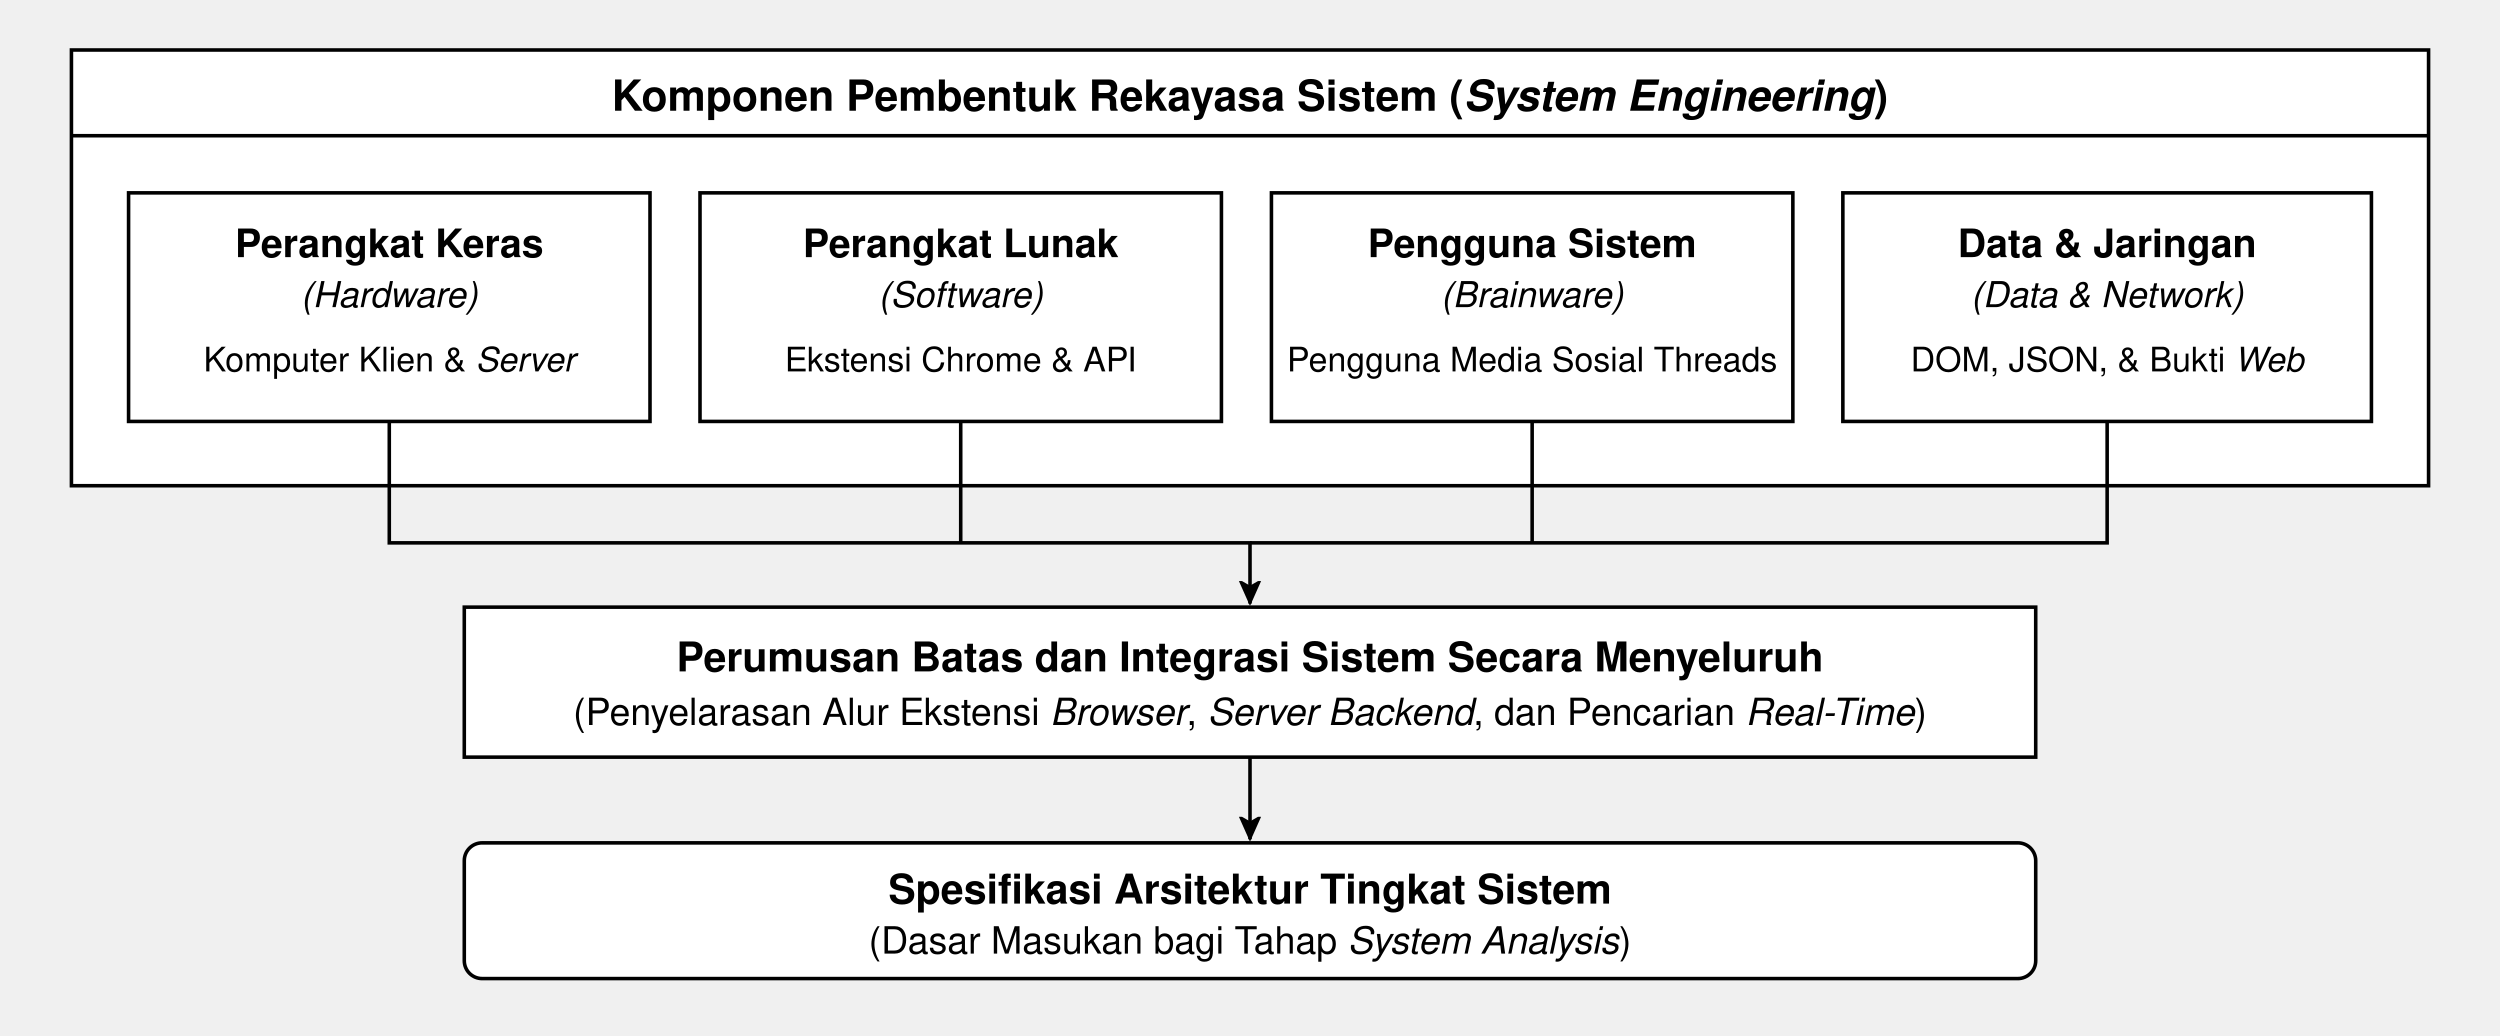
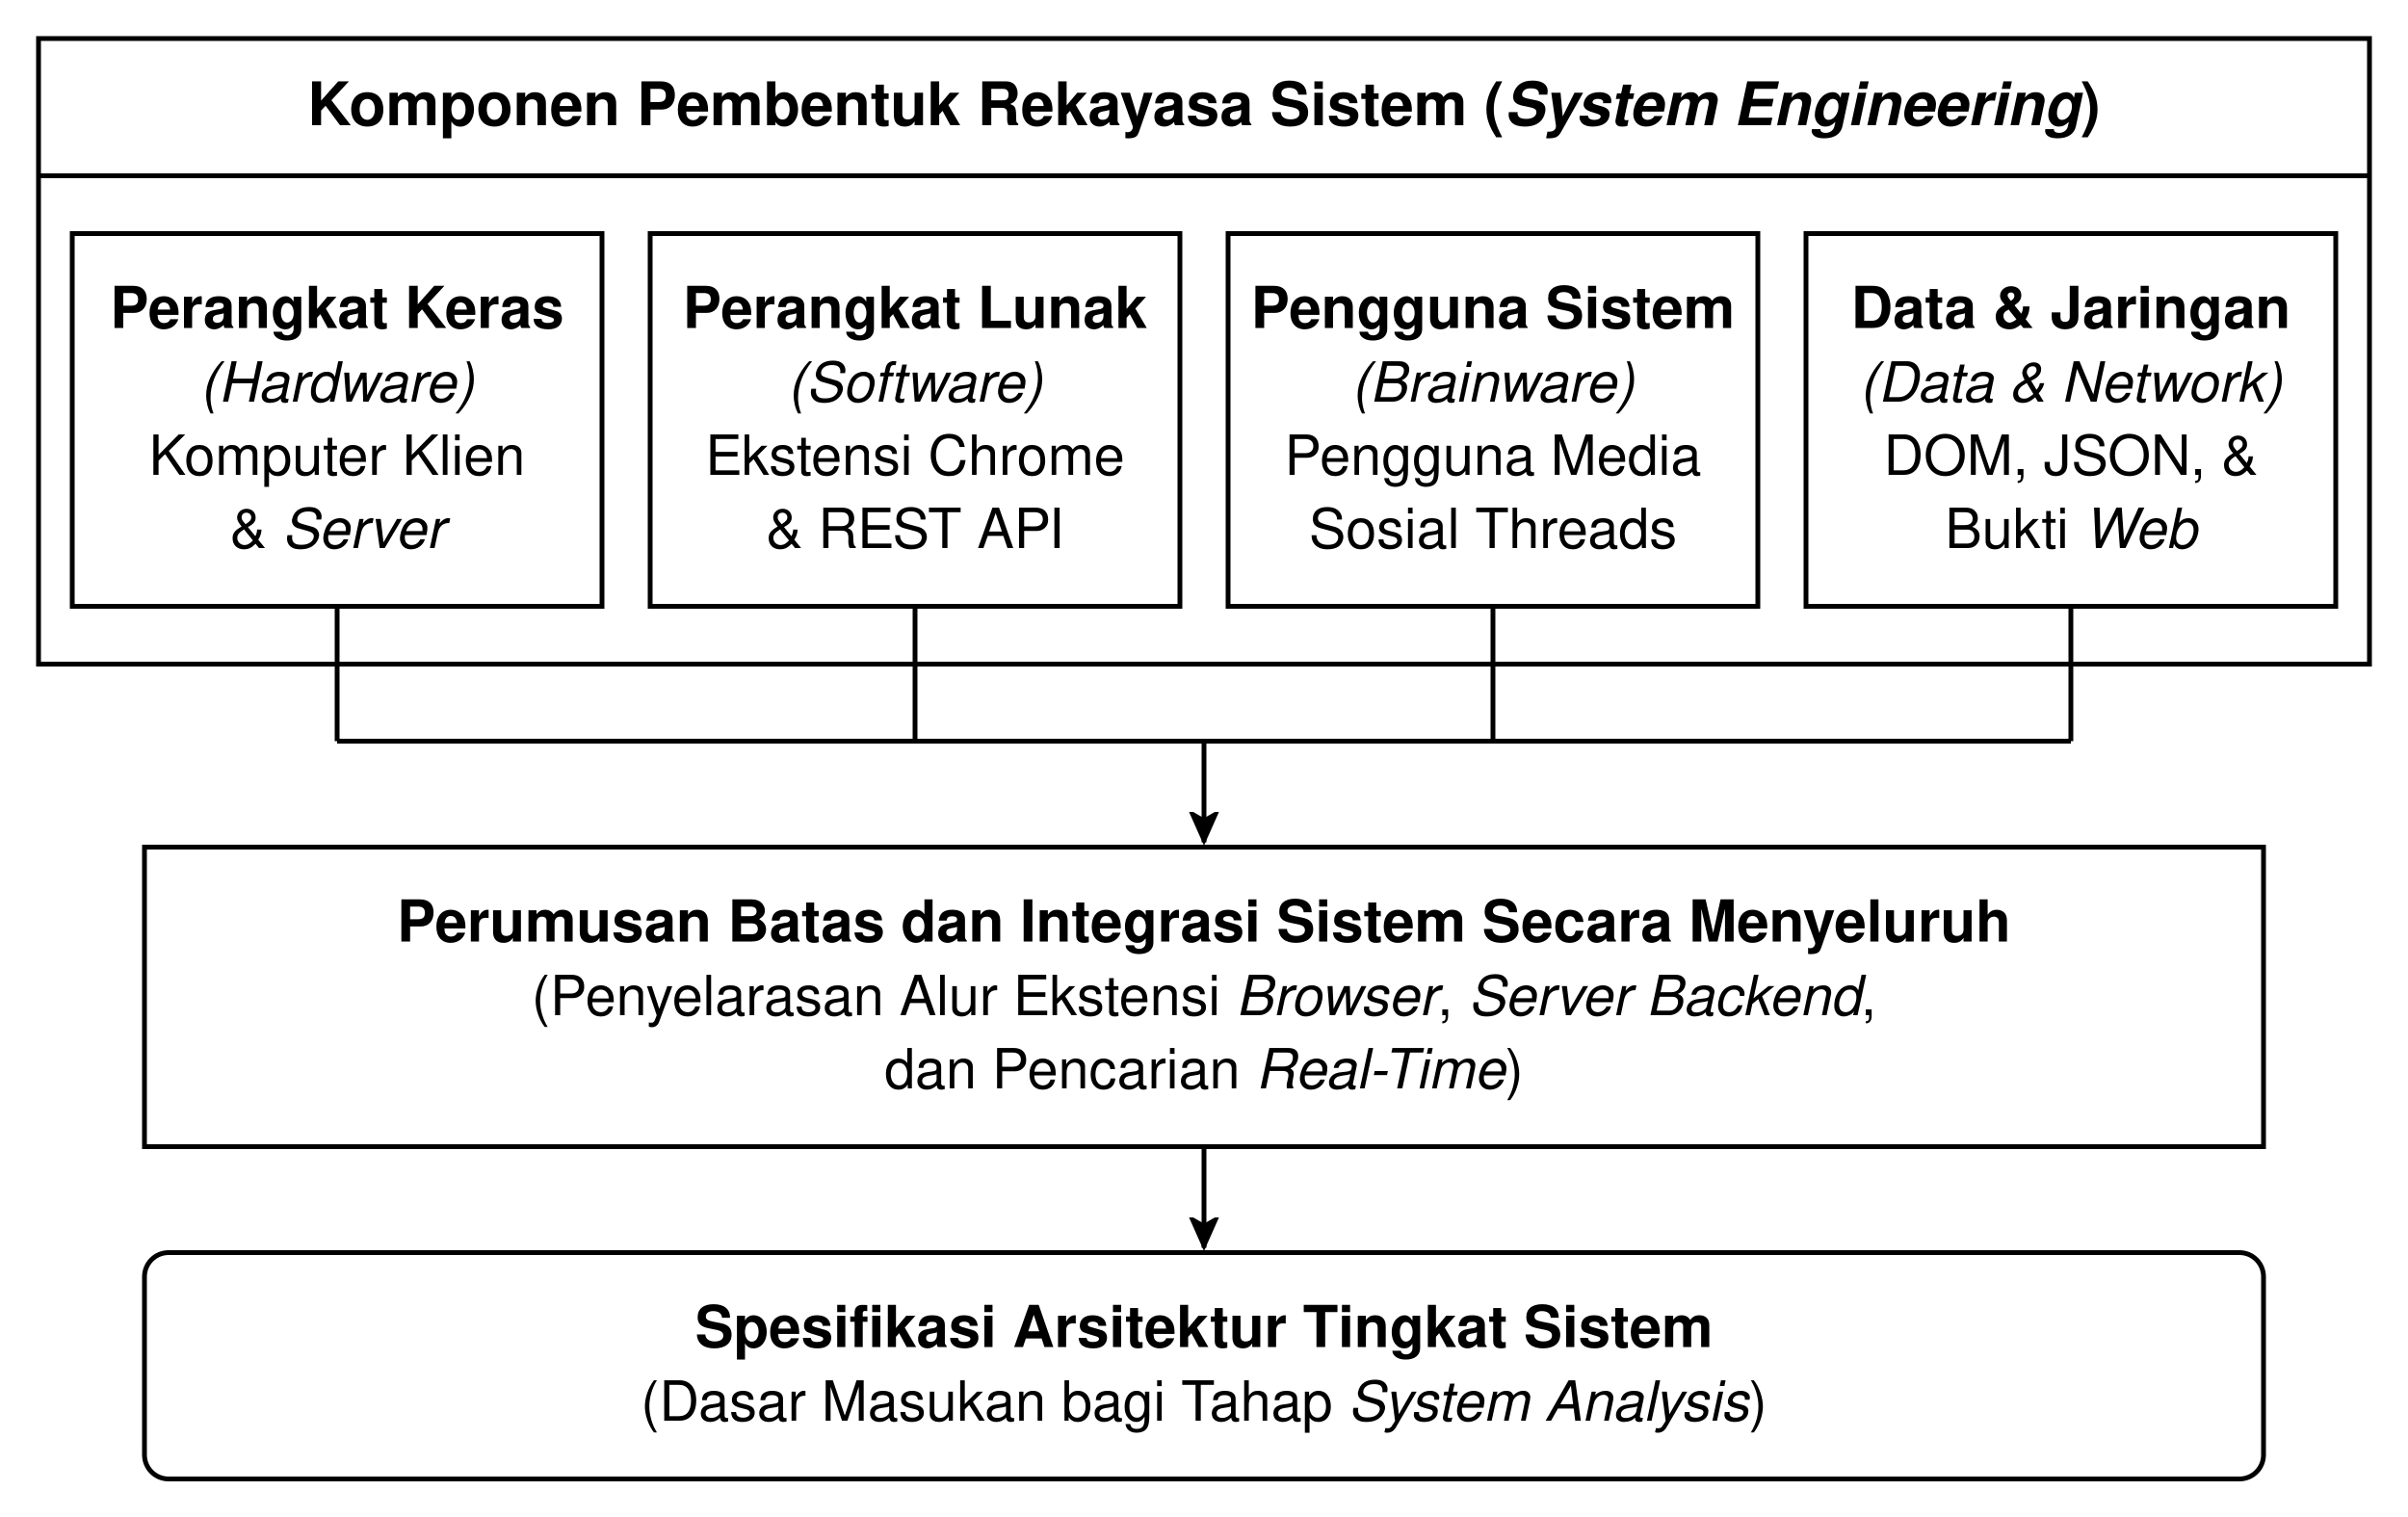
- <svg xmlns="http://www.w3.org/2000/svg" viewBox="0 0 700 290" width="700" height="290" style="background:#ffffff;font-family:Helvetica,Arial,sans-serif;color:#000000;">
+ <svg xmlns="http://www.w3.org/2000/svg" viewBox="0 0 500 315" width="500" height="315" style="background:#ffffff;font-family:Helvetica,Arial,sans-serif;color:#000000;">
  <defs>
    <marker id="classic" viewBox="0 0 10 10" refX="9" refY="5" markerWidth="7" markerHeight="7" orient="auto-start-reverse">
      <path d="M 0 1 L 9 5 L 0 9 L 2.3 5 Z" fill="#000000" stroke="#000000" stroke-width="0.8" />
    </marker>
  </defs>
-   <rect x="20" y="14" width="660" height="122" fill="#ffffff" stroke="#000000" stroke-width="1" />
-   <line x1="20" y1="38" x2="680" y2="38" stroke="#000000" stroke-width="1" />
-   <text x="350" y="31" font-size="12" font-weight="bold" text-anchor="middle" fill="#000000">Komponen Pembentuk Rekayasa Sistem (<tspan font-style="italic">System Engineering</tspan>)</text>
-   <rect x="36" y="54" width="146" height="64" fill="#ffffff" stroke="#000000" stroke-width="1" />
-   <text x="109" y="72" font-size="11" font-weight="bold" text-anchor="middle" fill="#000000">Perangkat Keras</text>
-   <text x="109" y="86" font-size="10" font-style="italic" text-anchor="middle" fill="#000000">(Hardware)</text>
-   <text x="109" y="104" font-size="9.5" text-anchor="middle" fill="#000000">Komputer Klien &amp; <tspan font-style="italic">Server</tspan>
+   <rect x="0" y="0" width="500" height="315" fill="#ffffff" />
+   <rect x="8" y="8" width="484" height="129.9" fill="#ffffff" stroke="#000000" stroke-width="1" />
+   <line x1="8" y1="36.5" x2="492" y2="36.5" stroke="#000000" stroke-width="1" />
+   <text x="250.0" y="26.0" font-size="12.5" font-weight="bold" text-anchor="middle" fill="#000000">Komponen Pembentuk Rekayasa Sistem (<tspan font-style="italic">System Engineering</tspan>)</text>
+   <rect x="15" y="48.5" width="110" height="77.4" fill="#ffffff" stroke="#000000" stroke-width="1" />
+   <text x="70.0" y="68.1" font-size="12" font-weight="bold" text-anchor="middle" fill="#000000">Perangkat Keras</text>
+   <text x="70.0" y="83.4" font-size="11.5" text-anchor="middle" fill="#000000">
+     <tspan font-style="italic">(Hardware)</tspan>
  </text>
-   <rect x="196" y="54" width="146" height="64" fill="#ffffff" stroke="#000000" stroke-width="1" />
-   <text x="269" y="72" font-size="11" font-weight="bold" text-anchor="middle" fill="#000000">Perangkat Lunak</text>
-   <text x="269" y="86" font-size="10" font-style="italic" text-anchor="middle" fill="#000000">(Software)</text>
-   <text x="269" y="104" font-size="9.5" text-anchor="middle" fill="#000000">Ekstensi Chrome &amp; API</text>
-   <rect x="356" y="54" width="146" height="64" fill="#ffffff" stroke="#000000" stroke-width="1" />
-   <text x="429" y="72" font-size="11" font-weight="bold" text-anchor="middle" fill="#000000">Pengguna Sistem</text>
-   <text x="429" y="86" font-size="10" font-style="italic" text-anchor="middle" fill="#000000">(Brainware)</text>
-   <text x="429" y="104" font-size="9.5" text-anchor="middle" fill="#000000">Pengguna Media Sosial Threads</text>
-   <rect x="516" y="54" width="148" height="64" fill="#ffffff" stroke="#000000" stroke-width="1" />
-   <text x="590" y="72" font-size="11" font-weight="bold" text-anchor="middle" fill="#000000">Data &amp; Jaringan</text>
-   <text x="590" y="86" font-size="10" font-style="italic" text-anchor="middle" fill="#000000">(Data &amp; Network)</text>
-   <text x="590" y="104" font-size="9.5" text-anchor="middle" fill="#000000">DOM, JSON, &amp; Bukti <tspan font-style="italic">Web</tspan>
+   <text x="70.0" y="98.6" font-size="11.5" text-anchor="middle" fill="#000000">Komputer Klien</text>
+   <text x="70.0" y="113.8" font-size="11.5" text-anchor="middle" fill="#000000">&amp; <tspan font-style="italic">Server</tspan>
  </text>
-   <path d="M 109 118 L 109 152 L 350 152 L 350 169" fill="none" stroke="#000000" stroke-width="1" marker-end="url(#classic)" />
-   <path d="M 269 118 L 269 152" fill="none" stroke="#000000" stroke-width="1" />
-   <path d="M 429 118 L 429 152" fill="none" stroke="#000000" stroke-width="1" />
-   <path d="M 590 118 L 590 152 L 350 152" fill="none" stroke="#000000" stroke-width="1" />
-   <rect x="130" y="170" width="440" height="42" fill="#ffffff" stroke="#000000" stroke-width="1" />
-   <text x="350" y="188" font-size="11.5" font-weight="bold" text-anchor="middle" fill="#000000">Perumusan Batas dan Integrasi Sistem Secara Menyeluruh</text>
-   <text x="350" y="203" font-size="10.5" text-anchor="middle" fill="#000000">(Penyelarasan Alur Ekstensi <tspan font-style="italic">Browser</tspan>, <tspan font-style="italic">Server Backend</tspan>, dan Pencarian <tspan font-style="italic">Real-Time</tspan>)</text>
-   <line x1="350" y1="212" x2="350" y2="235" stroke="#000000" stroke-width="1" marker-end="url(#classic)" />
-   <rect x="130" y="236" width="440" height="38" rx="5" fill="#ffffff" stroke="#000000" stroke-width="1" />
-   <text x="350" y="253" font-size="11.5" font-weight="bold" text-anchor="middle" fill="#000000">Spesifikasi Arsitektur Tingkat Sistem</text>
-   <text x="350" y="267" font-size="10.5" text-anchor="middle" fill="#000000">(Dasar Masukan bagi Tahap <tspan font-style="italic">System Analysis</tspan>)</text>
+   <rect x="135" y="48.5" width="110" height="77.4" fill="#ffffff" stroke="#000000" stroke-width="1" />
+   <text x="190.0" y="68.1" font-size="12" font-weight="bold" text-anchor="middle" fill="#000000">Perangkat Lunak</text>
+   <text x="190.0" y="83.4" font-size="11.5" text-anchor="middle" fill="#000000">
+     <tspan font-style="italic">(Software)</tspan>
+   </text>
+   <text x="190.0" y="98.6" font-size="11.5" text-anchor="middle" fill="#000000">Ekstensi Chrome</text>
+   <text x="190.0" y="113.8" font-size="11.5" text-anchor="middle" fill="#000000">&amp; REST API</text>
+   <rect x="255" y="48.5" width="110" height="77.4" fill="#ffffff" stroke="#000000" stroke-width="1" />
+   <text x="310.0" y="68.1" font-size="12" font-weight="bold" text-anchor="middle" fill="#000000">Pengguna Sistem</text>
+   <text x="310.0" y="83.4" font-size="11.5" text-anchor="middle" fill="#000000">
+     <tspan font-style="italic">(Brainware)</tspan>
+   </text>
+   <text x="310.0" y="98.6" font-size="11.5" text-anchor="middle" fill="#000000">Pengguna Media</text>
+   <text x="310.0" y="113.8" font-size="11.5" text-anchor="middle" fill="#000000">Sosial Threads</text>
+   <rect x="375" y="48.5" width="110" height="77.4" fill="#ffffff" stroke="#000000" stroke-width="1" />
+   <text x="430.0" y="68.1" font-size="12" font-weight="bold" text-anchor="middle" fill="#000000">Data &amp; Jaringan</text>
+   <text x="430.0" y="83.4" font-size="11.5" text-anchor="middle" fill="#000000">
+     <tspan font-style="italic">(Data &amp; Network)</tspan>
+   </text>
+   <text x="430.0" y="98.6" font-size="11.5" text-anchor="middle" fill="#000000">DOM, JSON, &amp;</text>
+   <text x="430.0" y="113.8" font-size="11.5" text-anchor="middle" fill="#000000">Bukti <tspan font-style="italic">Web</tspan>
+   </text>
+   <path d="M 70.0 125.9 L 70.0 153.9" fill="none" stroke="#000000" stroke-width="1" />
+   <path d="M 190.0 125.9 L 190.0 153.9" fill="none" stroke="#000000" stroke-width="1" />
+   <path d="M 310.0 125.9 L 310.0 153.9" fill="none" stroke="#000000" stroke-width="1" />
+   <path d="M 430.0 125.9 L 430.0 153.9" fill="none" stroke="#000000" stroke-width="1" />
+   <path d="M 70.0 153.9 L 430.0 153.9" fill="none" stroke="#000000" stroke-width="1" />
+   <path d="M 250 153.9 L 250 174.9" fill="none" stroke="#000000" stroke-width="1" marker-end="url(#classic)" />
+   <rect x="30" y="175.9" width="440" height="62.2" fill="#ffffff" stroke="#000000" stroke-width="1" />
+   <text x="250.0" y="195.5" font-size="12" font-weight="bold" text-anchor="middle" fill="#000000">Perumusan Batas dan Integrasi Sistem Secara Menyeluruh</text>
+   <text x="250.0" y="210.8" font-size="11.5" text-anchor="middle" fill="#000000">(Penyelarasan Alur Ekstensi <tspan font-style="italic">Browser</tspan>, <tspan font-style="italic">Server Backend</tspan>,</text>
+   <text x="250.0" y="226.0" font-size="11.5" text-anchor="middle" fill="#000000">dan Pencarian <tspan font-style="italic">Real-Time</tspan>)</text>
+   <path d="M 250 238.1 L 250 259.1" fill="none" stroke="#000000" stroke-width="1" marker-end="url(#classic)" />
+   <rect x="30" y="260.1" width="440" height="47.0" rx="5" fill="#ffffff" stroke="#000000" stroke-width="1" />
+   <text x="250.0" y="279.7" font-size="12" font-weight="bold" text-anchor="middle" fill="#000000">Spesifikasi Arsitektur Tingkat Sistem</text>
+   <text x="250.0" y="295.0" font-size="11.5" text-anchor="middle" fill="#000000">(Dasar Masukan bagi Tahap <tspan font-style="italic">System Analysis</tspan>)</text>
</svg>
